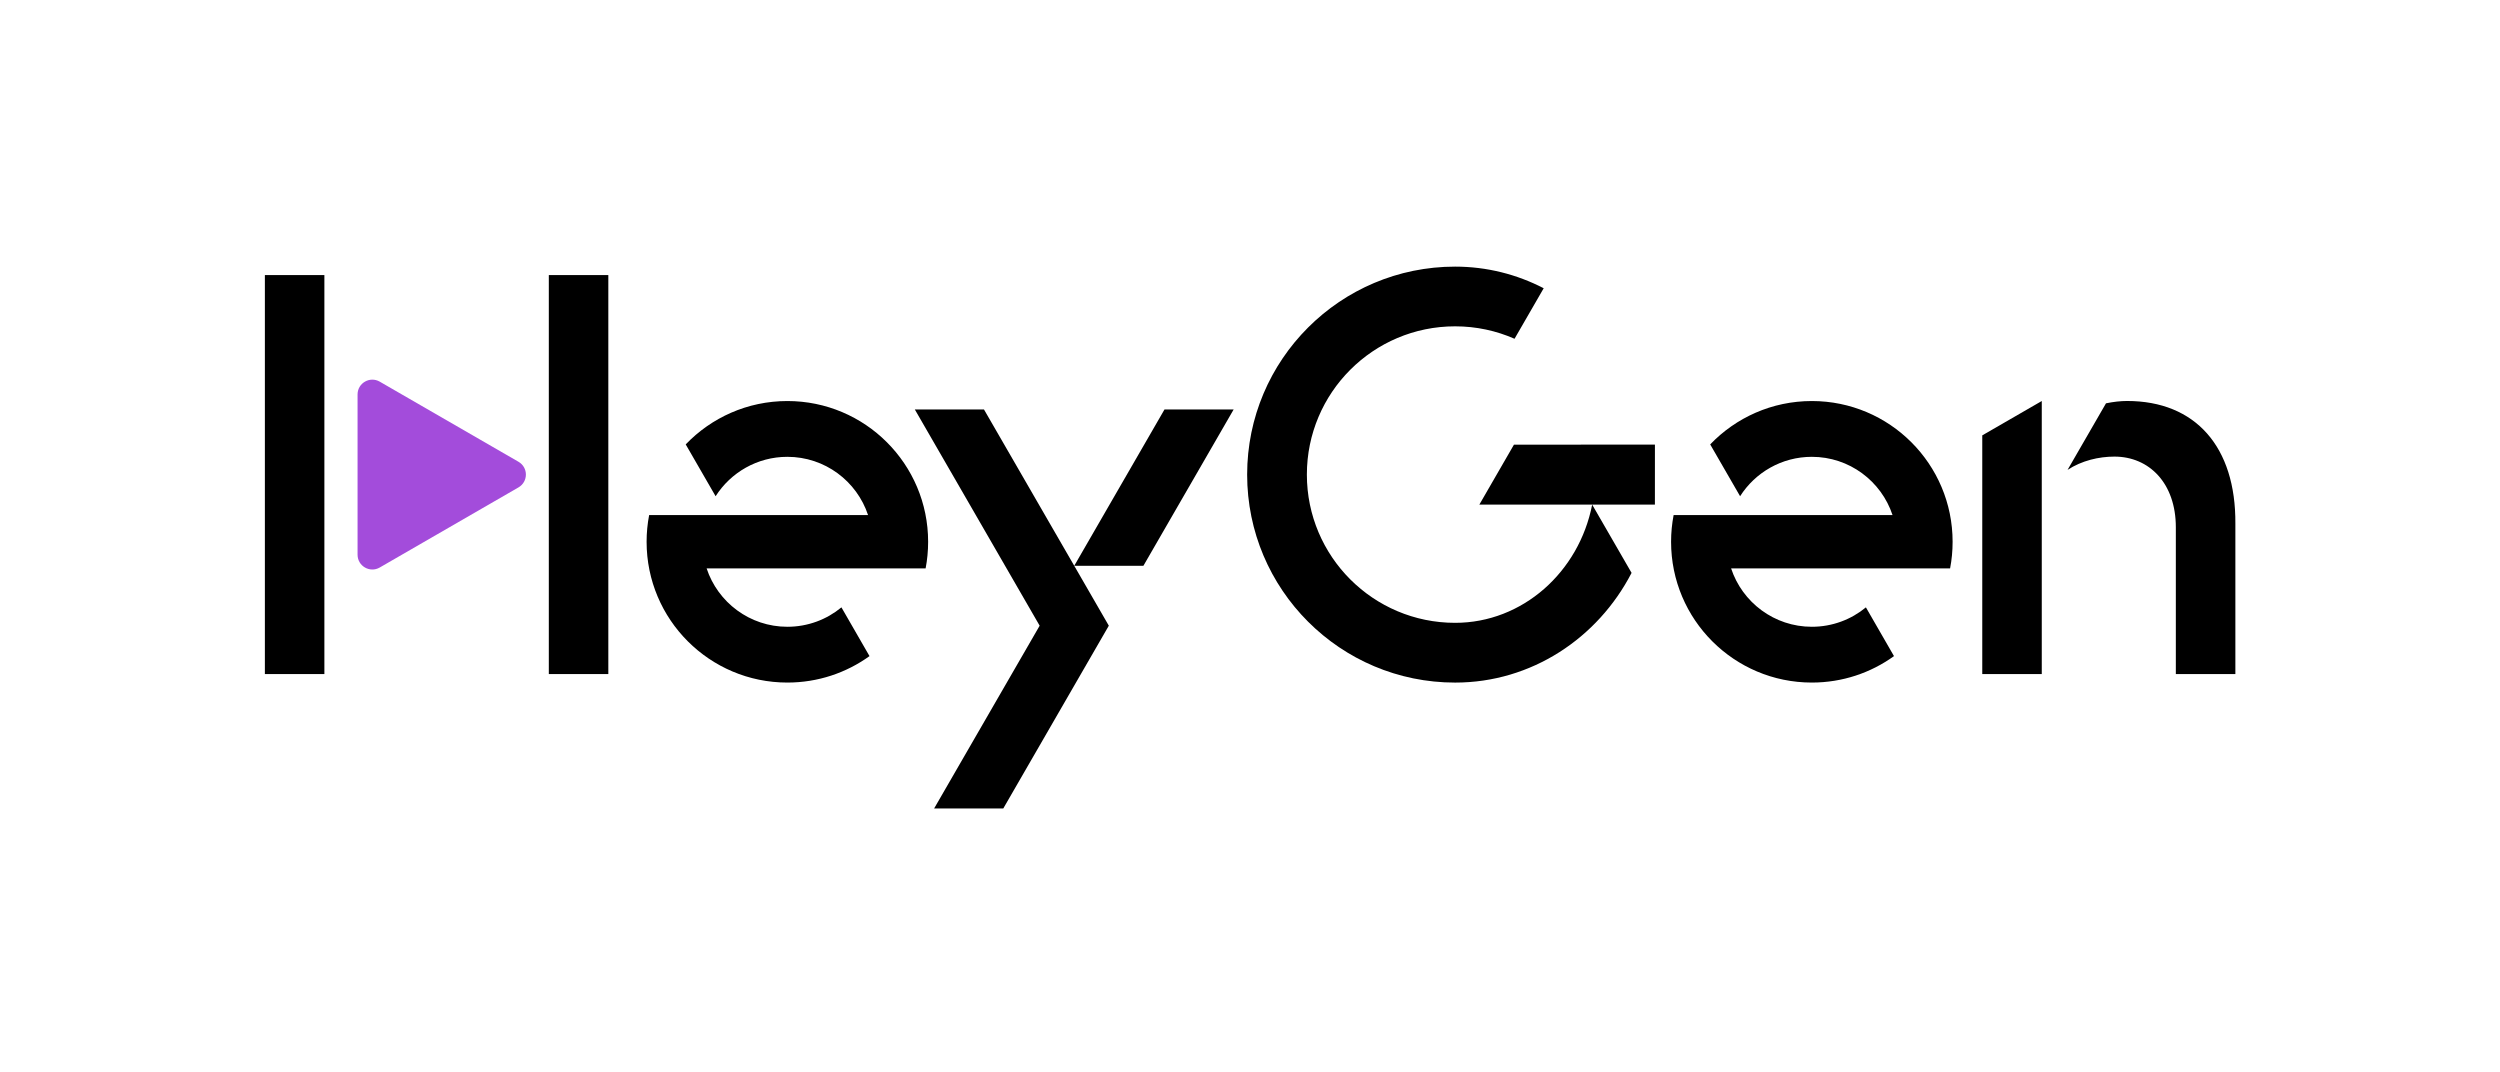
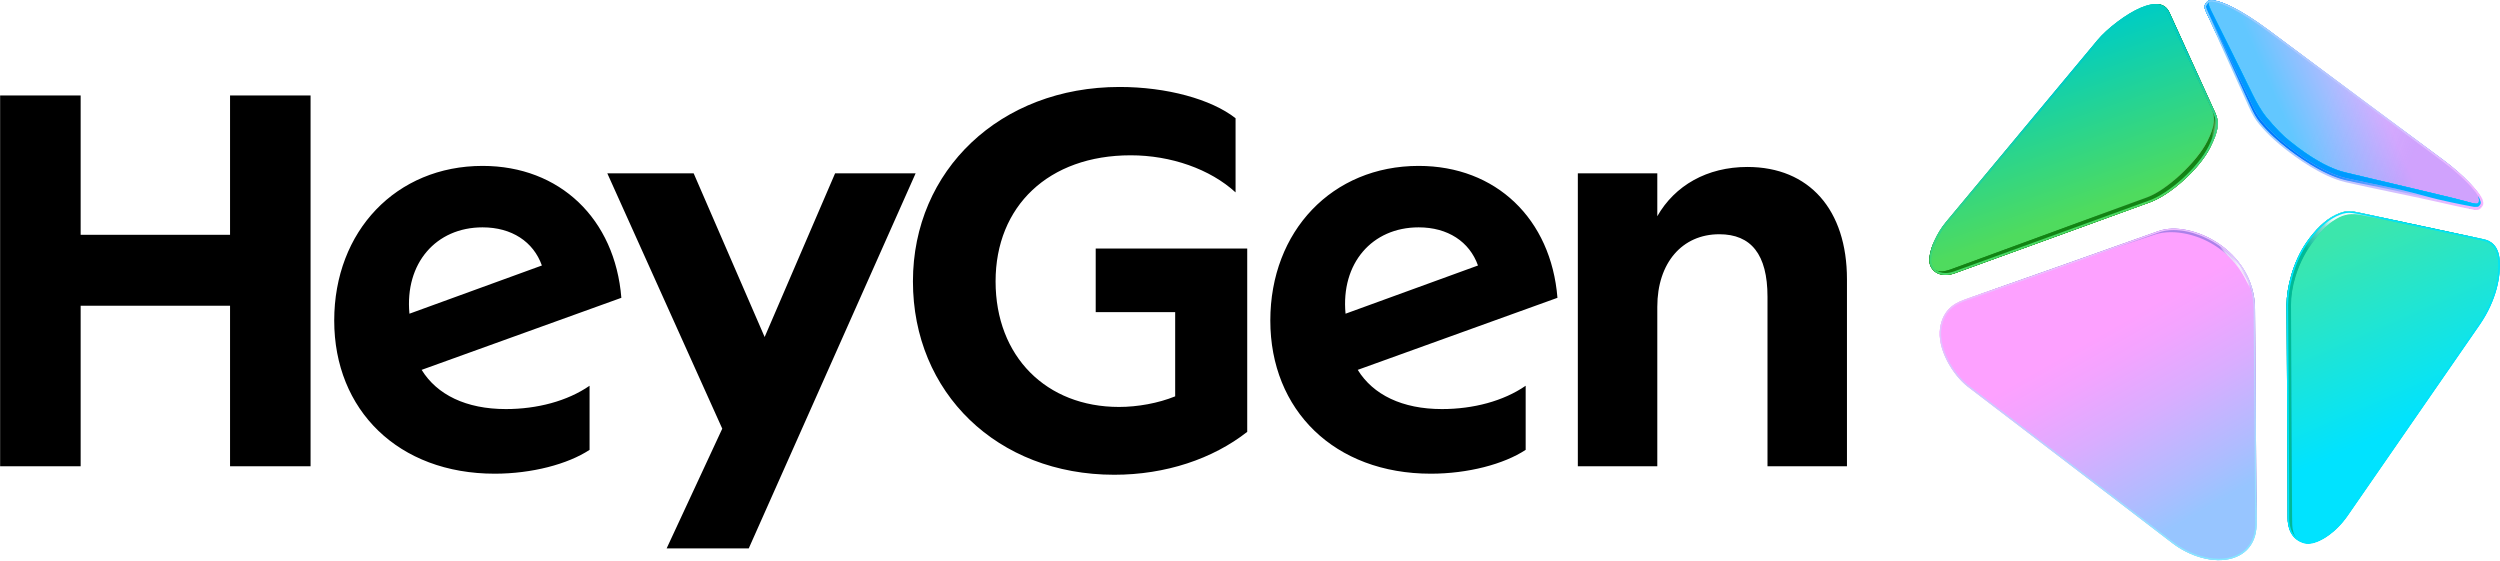
- <svg xmlns="http://www.w3.org/2000/svg" version="1.1" id="Layer_1" x="0px" y="0px" viewBox="0 0 1015 435" style="enable-background:new 0 0 1015 435;" xml:space="preserve">
-   <style type="text/css">
- 	.st0{fill:#A34CDB;}
- </style>
+ <svg xmlns="http://www.w3.org/2000/svg" xmlns:xlink="http://www.w3.org/1999/xlink" id="Layer_1" data-name="Layer 1" viewBox="0 0 12229 2741">
+   <defs>
+     <style>
+       .cls-1 {
+         fill: url(#linear-gradient-15);
+         fill-opacity: .7;
+       }
+ 
+       .cls-2 {
+         fill: url(#linear-gradient-14);
+         fill-opacity: .2;
+       }
+ 
+       .cls-3 {
+         fill: url(#radial-gradient-7);
+       }
+ 
+       .cls-4 {
+         fill: url(#radial-gradient-6);
+       }
+ 
+       .cls-5 {
+         fill: url(#radial-gradient-5);
+       }
+ 
+       .cls-6 {
+         fill: url(#radial-gradient-4);
+       }
+ 
+       .cls-7 {
+         fill: url(#radial-gradient-9);
+       }
+ 
+       .cls-8 {
+         fill: url(#radial-gradient-8);
+       }
+ 
+       .cls-9 {
+         fill: url(#radial-gradient-3);
+       }
+ 
+       .cls-10 {
+         fill: url(#radial-gradient-2);
+       }
+ 
+       .cls-11 {
+         fill: url(#linear-gradient-8);
+       }
+ 
+       .cls-12 {
+         fill: url(#linear-gradient-7);
+       }
+ 
+       .cls-13 {
+         fill: url(#linear-gradient-5);
+       }
+ 
+       .cls-14 {
+         fill: url(#linear-gradient-6);
+       }
+ 
+       .cls-15 {
+         fill: url(#linear-gradient-9);
+       }
+ 
+       .cls-16 {
+         fill: url(#linear-gradient-4);
+       }
+ 
+       .cls-17 {
+         fill: url(#linear-gradient-3);
+       }
+ 
+       .cls-18 {
+         fill: url(#linear-gradient-2);
+       }
+ 
+       .cls-19 {
+         fill: #128414;
+       }
+ 
+       .cls-20 {
+         fill: url(#radial-gradient);
+       }
+ 
+       .cls-21 {
+         fill: url(#linear-gradient);
+       }
+ 
+       .cls-22 {
+         fill: #ab81e9;
+       }
+ 
+       .cls-23 {
+         fill: url(#radial-gradient-12);
+       }
+ 
+       .cls-24 {
+         fill: url(#radial-gradient-14);
+       }
+ 
+       .cls-25 {
+         fill: url(#radial-gradient-13);
+       }
+ 
+       .cls-26 {
+         fill: url(#radial-gradient-10);
+       }
+ 
+       .cls-27 {
+         fill: url(#radial-gradient-11);
+       }
+ 
+       .cls-28 {
+         fill: #0079ff;
+       }
+ 
+       .cls-29 {
+         fill: url(#linear-gradient-10);
+       }
+ 
+       .cls-30 {
+         fill: url(#linear-gradient-11);
+       }
+ 
+       .cls-31 {
+         fill: url(#linear-gradient-12);
+       }
+ 
+       .cls-32 {
+         fill: url(#linear-gradient-13);
+       }
+ 
+       .cls-33 {
+         fill: url(#linear-gradient-16);
+       }
+ 
+       .cls-34 {
+         fill: url(#linear-gradient-17);
+       }
+ 
+       .cls-35 {
+         fill: url(#linear-gradient-18);
+       }
+ 
+       .cls-36 {
+         fill: #00e1ff;
+       }
+ 
+       .cls-37 {
+         fill: #00ba97;
+       }
+     </style>
+     <linearGradient id="linear-gradient" x1="9885.06" y1="4166.65" x2="11163.05" y2="3231.54" gradientTransform="translate(0 5476.58) scale(1 -1)" gradientUnits="userSpaceOnUse">
+       <stop offset="0" stop-color="#fda1ff" />
+       <stop offset="1" stop-color="#97c5ff" />
+     </linearGradient>
+     <linearGradient id="linear-gradient-2" x1="10977.63" y1="4548.03" x2="10717.14" y2="4115.05" gradientTransform="translate(0 5476.58) scale(1 -1)" gradientUnits="userSpaceOnUse">
+       <stop offset=".49" stop-color="#b78efa" />
+       <stop offset="1" stop-color="#8f6ccd" />
+     </linearGradient>
+     <linearGradient id="linear-gradient-3" x1="10133.99" y1="4126.16" x2="10918.38" y2="2750.53" gradientTransform="translate(0 5476.58) scale(1 -1)" gradientUnits="userSpaceOnUse">
+       <stop offset=".2" stop-color="#fda1ff" />
+       <stop offset=".3" stop-color="#f3a4ff" />
+       <stop offset=".48" stop-color="#d9adff" />
+       <stop offset=".71" stop-color="#afbcff" />
+       <stop offset=".83" stop-color="#97c5ff" />
+     </linearGradient>
+     <radialGradient id="radial-gradient" cx="5000.91" cy="3779.28" fx="5000.91" fy="3779.28" r="1.01" gradientTransform="translate(-505614.61 -625435.78) rotate(53.1) scale(162.24 -9.73)" gradientUnits="userSpaceOnUse">
+       <stop offset="0" stop-color="#fff" />
+       <stop offset="1" stop-color="#fff" stop-opacity="0" />
+     </radialGradient>
+     <radialGradient id="radial-gradient-2" cx="5000.91" cy="3385.64" fx="5000.91" fy="3385.64" r="1.01" gradientTransform="translate(-599193.58 -555175.07) rotate(53.1) scale(162.24 -45.43)" xlink:href="#radial-gradient" />
+     <linearGradient id="linear-gradient-4" x1="10172.56" y1="4229.46" x2="10644.45" y2="2517.64" gradientTransform="translate(0 5476.58) scale(1 -1)" gradientUnits="userSpaceOnUse">
+       <stop offset="0" stop-color="#eebeff" />
+       <stop offset="1" stop-color="#79edff" />
+     </linearGradient>
+     <linearGradient id="linear-gradient-5" x1="11741.37" y1="4237.41" x2="11468.06" y2="3030.99" gradientTransform="translate(0 5476.58) scale(1 -1)" gradientUnits="userSpaceOnUse">
+       <stop offset="0" stop-color="#00b99a" />
+       <stop offset="1" stop-color="#009cbd" />
+     </linearGradient>
+     <linearGradient id="linear-gradient-6" x1="11720.67" y1="4349.51" x2="11250.05" y2="2898.07" gradientTransform="translate(0 5476.58) scale(1 -1)" gradientUnits="userSpaceOnUse">
+       <stop offset="0" stop-color="#00cc9e" />
+       <stop offset=".22" stop-color="#00884a" />
+       <stop offset=".31" stop-color="#008d64" />
+       <stop offset=".55" stop-color="#009a9d" />
+       <stop offset=".75" stop-color="#00a3c7" />
+       <stop offset=".91" stop-color="#00a8e1" />
+       <stop offset="1" stop-color="#00abeb" />
+     </linearGradient>
+     <linearGradient id="linear-gradient-7" x1="11398.05" y1="4298.52" x2="11786.26" y2="3403.21" gradientTransform="translate(0 5476.58) scale(1 -1)" gradientUnits="userSpaceOnUse">
+       <stop offset="0" stop-color="#3ce6ac" />
+       <stop offset="1" stop-color="#00e3ff" />
+     </linearGradient>
+     <radialGradient id="radial-gradient-3" cx="5011.94" cy="3286.5" fx="5011.94" fy="3286.5" r="1.01" gradientTransform="translate(-1322545.38 875817.22) scale(266.17 -266.17)" gradientUnits="userSpaceOnUse">
+       <stop offset="0" stop-color="#fff" />
+       <stop offset="1" stop-color="#fff" stop-opacity="0" />
+     </radialGradient>
+     <radialGradient id="radial-gradient-4" cx="5062.2" cy="3311.1" fx="5062.2" fy="3311.1" r="1.01" gradientTransform="translate(-325760.14 221632.44) scale(66.61 -66.61)" xlink:href="#radial-gradient" />
+     <linearGradient id="linear-gradient-8" x1="11184.82" y1="3629.72" x2="12228.38" y2="3629.72" gradientTransform="translate(0 5476.58) scale(1 -1)" gradientUnits="userSpaceOnUse">
+       <stop offset="0" stop-color="#00e4ff" />
+       <stop offset="1" stop-color="#00e3f7" />
+     </linearGradient>
+     <linearGradient id="linear-gradient-9" x1="9906.89" y1="5227.07" x2="10187.45" y2="4412.31" gradientTransform="translate(0 5476.58) scale(1 -1)" gradientUnits="userSpaceOnUse">
+       <stop offset="0" stop-color="#00cdc2" />
+       <stop offset="1" stop-color="#288822" />
+     </linearGradient>
+     <linearGradient id="linear-gradient-10" x1="9908.06" y1="5223.68" x2="10187.52" y2="4412.12" xlink:href="#linear-gradient-9" />
+     <linearGradient id="linear-gradient-11" x1="9904.1" y1="5226.65" x2="10177.35" y2="4433.13" gradientTransform="translate(0 5476.58) scale(1 -1)" gradientUnits="userSpaceOnUse">
+       <stop offset="0" stop-color="#00cdc3" />
+       <stop offset="1" stop-color="#4fdb5e" />
+     </linearGradient>
+     <radialGradient id="radial-gradient-5" cx="5001.58" cy="3281.44" fx="5001.58" fy="3281.44" r="1.01" gradientTransform="translate(-3463696.84 2280291.84) scale(694.67 -694.67)" xlink:href="#radial-gradient" />
+     <radialGradient id="radial-gradient-6" cx="4985.87" cy="3427.74" fx="4985.87" fy="3427.74" r="1.01" gradientTransform="translate(75643.69 -1436104.03) rotate(96.41) scale(287.83 -28.01)" xlink:href="#radial-gradient" />
+     <linearGradient id="linear-gradient-12" x1="9969.18" y1="4976.15" x2="10223.05" y2="4342.04" xlink:href="#linear-gradient-11" />
+     <radialGradient id="radial-gradient-7" cx="5005.12" cy="3283.18" fx="5005.12" fy="3283.18" r="1.01" gradientTransform="translate(-2232295.66 1472395.23) scale(448.31 -448.31)" gradientUnits="userSpaceOnUse">
+       <stop offset="0" stop-color="#88d2ff" />
+       <stop offset="1" stop-color="#0079ff" />
+     </radialGradient>
+     <radialGradient id="radial-gradient-8" cx="5002.19" cy="3281.74" fx="5002.19" fy="3281.74" r="1.01" gradientTransform="translate(-3166398.37 2085321.22) scale(635.28 -635.28)" xlink:href="#radial-gradient-7" />
+     <linearGradient id="linear-gradient-13" x1="11171.43" y1="4843.03" x2="11730.7" y2="5086.9" gradientTransform="translate(0 5476.58) scale(1 -1)" gradientUnits="userSpaceOnUse">
+       <stop offset=".04" stop-color="#62c7ff" />
+       <stop offset=".79" stop-color="#d9b5ff" />
+     </linearGradient>
+     <linearGradient id="linear-gradient-14" x1="11363.16" y1="4968.93" x2="11828.27" y2="4790.22" gradientTransform="translate(0 5476.58) scale(1 -1)" gradientUnits="userSpaceOnUse">
+       <stop offset="0" stop-color="#c07dff" stop-opacity="0" />
+       <stop offset="1" stop-color="#a855f5" />
+     </linearGradient>
+     <radialGradient id="radial-gradient-9" cx="4995.8" cy="3426.98" fx="4995.8" fy="3426.98" r="1.01" gradientTransform="translate(-719552.54 -1121706.87) rotate(61.84) scale(267.03 -33.41)" gradientUnits="userSpaceOnUse">
+       <stop offset="0" stop-color="#0079ff" />
+       <stop offset="1" stop-color="#0079ff" />
+     </radialGradient>
+     <radialGradient id="radial-gradient-10" cx="4995.01" cy="3559.73" fx="4995.01" fy="3559.73" r="1.01" gradientTransform="translate(-684297.79 -1299492) rotate(64.3) scale(294.83 -17.66)" gradientUnits="userSpaceOnUse">
+       <stop offset="0" stop-color="#0079ff" />
+       <stop offset="1" stop-color="#0079ff" stop-opacity="0" />
+     </radialGradient>
+     <linearGradient id="linear-gradient-15" x1="11548.74" y1="4929.56" x2="12192.44" y2="4756.92" gradientTransform="translate(0 5476.58) scale(1 -1)" gradientUnits="userSpaceOnUse">
+       <stop offset="0" stop-color="#0079ff" />
+       <stop offset="1" stop-color="#0079ff" stop-opacity=".5" />
+     </linearGradient>
+     <radialGradient id="radial-gradient-11" cx="5005.63" cy="3713.52" fx="5005.63" fy="3713.52" r="1.01" gradientTransform="translate(-1772066.81 -404692.94) rotate(13.66) scale(365.42 -7.31)" gradientUnits="userSpaceOnUse">
+       <stop offset="0" stop-color="#cda2fd" />
+       <stop offset="1" stop-color="#0079ff" stop-opacity="0" />
+     </radialGradient>
+     <radialGradient id="radial-gradient-12" cx="5022.1" cy="3444.33" fx="5022.1" fy="3444.33" r="1.01" gradientTransform="translate(-614899.34 -150408.56) rotate(20.22) scale(127.43 -21.66)" gradientUnits="userSpaceOnUse">
+       <stop offset=".11" stop-color="#fff" />
+       <stop offset="1" stop-color="#fff" stop-opacity="0" />
+     </radialGradient>
+     <radialGradient id="radial-gradient-13" cx="5009.1" cy="3361.08" fx="5009.1" fy="3361.08" r="1.01" gradientTransform="translate(-844346.1 -352652.71) rotate(33.25) scale(181.48 -51.69)" xlink:href="#radial-gradient" />
+     <radialGradient id="radial-gradient-14" cx="5005.09" cy="3477.13" fx="5005.09" fy="3477.13" r="1.01" gradientTransform="translate(-1868546.64 -406432.07) rotate(13.89) scale(384.23 -16.07)" xlink:href="#radial-gradient-10" />
+     <linearGradient id="linear-gradient-16" x1="10783.39" y1="4964.43" x2="12142.76" y2="4964.43" gradientTransform="translate(0 5476.58) scale(1 -1)" gradientUnits="userSpaceOnUse">
+       <stop offset="0" stop-color="#88d2ff" />
+       <stop offset="1" stop-color="#f6b6ff" />
+     </linearGradient>
+     <linearGradient id="linear-gradient-17" x1="11210.8" y1="4740.81" x2="11481.49" y2="4981.36" gradientTransform="translate(0 5476.58) scale(1 -1)" gradientUnits="userSpaceOnUse">
+       <stop offset="0" stop-color="#0079ff" />
+       <stop offset="1" stop-color="#0079ff" stop-opacity="0" />
+     </linearGradient>
+     <linearGradient id="linear-gradient-18" x1="10783.01" y1="4962.47" x2="12151.93" y2="4962.47" xlink:href="#linear-gradient-16" />
+   </defs>
+   <path d="M7718.15,2280.85V847.79h388.71v209.91c85.52-150.3,243.59-241,440.54-241,303.2,0,487.19,209.91,487.19,549.38v914.77h-388.71v-829.25c0-207.31-80.33-305.79-235.82-305.79-181.4,0-303.2,139.94-303.2,355.02v780.02h-388.71ZM6999.09,2317.13c-471.64,0-785.21-310.97-785.21-748.92s303.21-756.69,725.61-756.69c378.35,0,647.84,259.14,678.94,645.26l-976.97,352.43c75.15,121.8,217.69,191.77,412.05,191.77,152.89,0,300.6-38.87,409.44-114.02v313.56c-106.25,69.97-282.47,116.61-463.86,116.61ZM6581.86,1534.52l647.85-235.82c-41.46-116.61-147.7-186.58-290.23-186.58-228.04,0-380.95,176.22-357.63,422.4ZM5450.47,2322.31c-572.7,0-984.74-401.67-984.74-945.87s427.58-951.05,1010.65-951.05c230.64,0,448.32,59.6,567.52,152.89v362.8c-124.39-114.02-316.15-181.4-513.1-181.4-401.67,0-660.81,248.78-660.81,616.76s248.78,614.17,603.8,614.17c90.7,0,191.77-18.14,274.69-51.83v-412.04h-388.71v-310.97h741.15v896.63c-168.44,132.16-399.08,209.91-650.45,209.91ZM3260.92,2682.52l272.1-585.66-562.34-1249.06h422.4l347.26,800.75,344.65-800.75h393.9l-816.3,1834.72h-401.67ZM2420.07,2317.13c-471.64,0-785.2-310.97-785.2-748.92s303.2-756.69,725.6-756.69c378.35,0,647.85,259.14,678.95,645.26l-976.97,352.43c75.15,121.8,217.68,191.77,412.04,191.77,152.89,0,300.6-38.87,409.44-114.02v313.56c-106.25,69.97-282.46,116.61-463.86,116.61ZM2002.85,1534.52l647.85-235.82c-41.46-116.61-147.71-186.58-290.24-186.58-228.04,0-380.94,176.22-357.62,422.4ZM.61,2280.85V466.85h393.9v681.54h730.78V466.85h393.9v1813.99h-393.9v-785.2H394.51v785.2H.61Z" />
  <g>
-     <path d="M883.39,273.67v-59.61c0-17.87-10.82-28.68-24.92-28.68c-6.34,0-13.28,1.62-19.04,5.39l15.6-27.02   c3.02-0.62,5.94-0.95,8.56-0.95c27.74,0,44.2,18.57,43.97,49.84v61.02H883.39z M804.8,176.76v96.91h24.16V162.81L804.8,176.76z" />
+     <path class="cls-21" d="M10627.99,2657.98s-868.31-665.14-1000.64-765.35c-73.68-55.78-153.79-186.47-137.09-289.26,12.42-76.42,56.55-115.67,116.35-136.53,186.28-65,777.35-269.13,936.21-320.18,87.58-28.15,226.55-2.4,330.37,82.46,82.23,67.22,147.24,165.71,148.08,292.72,1.88,287.37,17.09,959.9,17.09,1046.42,0,49.35-20.75,133.02-118,162.34-94.64,28.53-212.39-11.45-292.37-72.63h0Z" />
+     <path class="cls-18" d="M10866.73,1234.81c82.23,67.21,144.52,160.73,145.36,287.74,1.88,287.37,26.25,959.2,26.25,1045.73,0-86.53-5.79-770.51-7.68-1057.88-1.88-287.37-315.72-436.72-472.64-380-156.93,56.71-765.15,271.46-951.43,336.45,186.28-65,780.27-261.59,939.12-312.64,87.58-28.15,217.18-4.27,321.01,80.6h.01Z" />
+     <path class="cls-22" d="M10866.73,1234.81c82.23,67.21,144.52,160.73,145.36,287.74,1.88,287.37,26.25,959.2,26.25,1045.73,0-86.53-5.79-770.51-7.68-1057.88-1.88-287.37-315.72-436.72-472.64-380-156.93,56.71-765.15,271.46-951.43,336.45,186.28-65,780.27-261.59,939.12-312.64,87.58-28.15,217.18-4.27,321.01,80.6h.01Z" />
+     <path class="cls-17" d="M10627.99,2657.98s-868.31-665.14-1000.64-765.35c-73.68-55.78-153.79-186.47-137.09-289.26,12.42-76.42,56.55-115.67,116.35-136.53,186.28-65,777.35-269.13,936.21-320.18,87.58-28.15,226.55-2.4,330.37,82.46,82.23,67.22,155.56,166.7,156.97,293.7,1.4,125.09,1.83,322.36,3.37,512.59,2.01,247.64,3.99,483.38,3.85,532.86-.13,49.35-19.75,133.02-117.01,162.34-94.64,28.53-212.39-11.45-292.37-72.63h0Z" />
+     <path class="cls-20" d="M10872.6,1228.61c82.29,67.13,147.4,165.57,148.36,292.57,2.18,287.37,18.03,959.89,18.11,1046.42-.08-86.53-6.54-770.5-8.7-1057.88-2.18-287.37-316.15-436.41-473.02-379.54-156.86,56.88-764.88,272.2-951.1,337.38,186.21-65.19,777.09-269.89,935.9-321.1,87.55-28.24,226.53-2.62,330.45,82.15Z" />
+     <path class="cls-10" d="M10872.6,1228.61c82.29,67.13,147.4,165.57,148.36,292.57,2.18,287.37,18.03,959.89,18.11,1046.42-.08-86.53-6.54-770.5-8.7-1057.88-2.18-287.37-316.15-436.41-473.02-379.54-156.86,56.88-764.88,272.2-951.1,337.38,186.21-65.19,777.09-269.89,935.9-321.1,87.55-28.24,226.53-2.62,330.45,82.15Z" />
+     <path class="cls-16" d="M10632.39,1125.43c40.53,0,85.15,9.01,129.03,26.05,45.69,17.74,89.54,43.92,126.82,75.67,41.02,34.95,73.49,75.66,96.53,121.01,25.49,50.2,38.62,104.8,38.99,162.3.78,119.44,2.25,309.08,3.68,492.48,2.05,264.75,3.99,514.81,3.99,565.35,0,17.52-2.8,51.91-21.64,85.28-19.33,34.27-50.1,57.97-91.44,70.43-20.03,6.04-41.89,9.1-64.96,9.1-36.69,0-77.02-7.88-116.65-22.8-37.36-14.06-73.51-34.05-104.55-57.8-8.68-6.65-869.83-666.29-1000.67-765.36-37.04-28.04-74.6-74.65-100.47-124.67-13.98-27.04-24.09-53.92-30.04-79.9-6.44-28.16-7.77-54.43-3.92-78.07,5.74-35.34,18.4-63.32,38.68-85.55,18.08-19.8,41.99-34.7,73.12-45.56,191.65-66.88,794.69-279.81,951.5-336.48,21.06-7.62,45.29-11.49,72.01-11.49M10632.38,1118.52c-27.02,0-52.25,3.9-74.35,11.88-156.92,56.71-765.14,271.46-951.42,336.46-59.8,20.87-103.94,60.09-116.35,136.52-16.7,102.79,63.41,233.48,137.09,289.27,132.34,100.2,1000.64,765.34,1000.64,765.34,61.92,47.37,146.46,82.03,225.41,82.03,23.03,0,45.58-2.96,66.96-9.4,97.26-29.31,118-112.98,118-162.33,0-86.53-5.79-770.51-7.68-1057.88-1.62-246.89-233.49-391.9-398.29-391.9h-.01Z" />
+     <path class="cls-13" d="M11184.83,1489.7c0-78.68,30.02-207.84,100.55-307.99,39.67-56.34,89.69-107.79,141.49-131.36,40.29-18.33,59.58-21.36,107.38-11.5,0,0,579.09,124.18,614.4,131.34,35.31,7.18,73.84,31.14,78.97,104.77,5.13,73.62-14.26,189.97-96.68,309.97-82.42,119.99-584.21,844.79-647.23,935.69-63.01,90.9-157.64,148.93-211.37,134.78-68.18-17.96-82.76-80.79-82.23-124.15.97-80-5.28-1041.54-5.28-1041.54h.01Z" />
+     <path class="cls-14" d="M11272.32,2642.04c-63.19-17.15-59.72-65.53-60.33-110.8-1.12-83.66-5.25-1041.54-5.25-1041.54,0-78.68,27.14-192.58,97.67-292.73,39.67-56.34,75.27-98.94,124.06-126.98,38.38-22.06,75.61-27.24,123.4-17.38,0,0,561.45,110.41,596.77,117.58-35.31-7.17-614.4-131.34-614.4-131.34-47.79-9.87-67.09-6.83-107.38,11.5-51.81,23.57-101.82,75.02-141.49,131.36-70.53,100.15-100.55,229.32-100.55,307.99,0,0,6.25,961.55,5.28,1041.54-.54,43.36,14.04,106.18,82.23,124.15,53.73,14.15,148.35-43.87,211.37-134.78-63.02,90.91-157.75,135.99-211.37,121.42h-.01Z" />
+     <path class="cls-37" d="M11272.32,2642.04c-63.19-17.15-59.72-65.53-60.33-110.8-1.12-83.66-5.25-1041.54-5.25-1041.54,0-78.68,27.14-192.58,97.67-292.73,39.67-56.34,75.27-98.94,124.06-126.98,38.38-22.06,75.61-27.24,123.4-17.38,0,0,561.45,110.41,596.77,117.58-35.31-7.17-614.4-131.34-614.4-131.34-47.79-9.87-67.09-6.83-107.38,11.5-51.81,23.57-101.82,75.02-141.49,131.36-70.53,100.15-100.55,229.32-100.55,307.99,0,0,6.25,961.55,5.28,1041.54-.54,43.36,14.04,106.18,82.23,124.15,53.73,14.15,148.35-43.87,211.37-134.78-63.02,90.91-157.75,135.99-211.37,121.42h-.01Z" />
+     <path class="cls-12" d="M11206.75,1489.73c0-78.68,27.14-192.58,97.68-292.73,39.67-56.34,75.27-98.94,124.05-126.98,38.38-22.06,75.61-27.24,123.41-17.38,0,0,561.45,110.41,596.77,117.58,35.31,7.18,73.83,31.14,78.97,104.77,5.13,73.62-14.26,189.97-96.68,309.97-82.42,119.99-584.21,844.79-647.23,935.69-63.02,90.89-157.75,149.34-211.37,134.78-63.19-17.15-59.72-78.89-60.33-124.15-1.12-83.65-5.26-1041.54-5.26-1041.54h0Z" />
+     <path class="cls-9" d="M11272.32,2642.04c-63.19-17.15-59.72-65.53-60.33-110.8-1.12-83.66-5.25-1041.54-5.25-1041.54,0-78.68,27.14-192.58,97.67-292.73,39.67-56.34,75.27-98.94,124.06-126.98,38.38-22.06,75.61-27.24,123.4-17.38,0,0,561.45,110.41,596.77,117.58-35.31-7.17-614.4-131.34-614.4-131.34-47.79-9.87-67.09-6.83-107.38,11.5-51.81,23.57-101.82,75.02-141.49,131.36-70.53,100.15-100.55,229.32-100.55,307.99,0,0,6.25,961.55,5.28,1041.54-.54,43.36,14.04,106.18,82.23,124.15,53.73,14.15,148.35-43.87,211.37-134.78-63.02,90.91-157.75,135.99-211.37,121.42h-.01Z" />
+     <path class="cls-6" d="M11272.32,2642.04c-63.19-17.15-59.72-65.53-60.33-110.8-1.12-83.66-5.25-1041.54-5.25-1041.54,0-78.68,27.14-192.58,97.67-292.73,39.67-56.34,75.27-98.94,124.06-126.98,38.38-22.06,75.61-27.24,123.4-17.38,0,0,561.45,110.41,596.77,117.58-35.31-7.17-614.4-131.34-614.4-131.34-47.79-9.87-67.09-6.83-107.38,11.5-51.81,23.57-101.82,75.02-141.49,131.36-70.53,100.15-100.55,229.32-100.55,307.99,0,0,6.25,961.55,5.28,1041.54-.54,43.36,14.04,106.18,82.23,124.15,53.73,14.15,148.35-43.87,211.37-134.78-63.02,90.91-157.75,135.99-211.37,121.42h-.01Z" />
+     <path class="cls-11" d="M11490.41,1033.32v7.74c11.21,0,24.24,1.65,42.21,5.36,5.99,1.29,579.52,124.27,614.47,131.36,19.33,3.92,35.02,12.37,46.63,25.09,15.16,16.61,23.97,41.05,26.17,72.62,2,28.85.99,75.96-15.26,136.49-16.05,59.79-42.99,117.47-80.07,171.45-81.94,119.29-580.28,839.14-647.21,935.66-26.45,38.16-60.43,72.66-95.65,97.17-33.76,23.48-66.42,36.41-91.95,36.41-5.57,0-10.75-.63-15.45-1.86-28.29-7.46-49.14-23.81-61.99-48.64-12.37-23.87-14.69-50.13-14.48-67.95.96-79.05-5.2-1029.97-5.28-1041.65,0-42.19,8.14-94.81,22.31-144.37,17.21-60.22,42.94-115.66,74.38-160.3,43.77-62.16,95.1-109.74,140.81-130.53,23.29-10.6,39.81-16.33,60.35-16.33v-7.74M11490.41,1033.32c-21.1,0-38.15,5.49-63.55,17.03-51.81,23.57-104.27,76.78-143.94,133.11-70.53,100.15-98.1,230.47-98.1,309.15,0,0,6.25,961.55,5.28,1041.54-.54,43.36,14.04,106.18,82.23,124.15,5.41,1.43,11.24,2.12,17.43,2.12,55.05,0,137.27-55.17,193.95-136.9,63.03-90.91,564.82-815.7,647.23-935.69,82.42-120,101.81-239.25,96.68-312.87-5.13-73.62-43.66-97.58-78.97-104.76-35.31-7.18-614.4-131.34-614.4-131.34-17.67-3.65-31.44-5.55-43.83-5.55h-.01Z" />
+     <path class="cls-15" d="M9437.47,1273.5c0-52.74,35.09-131.94,81.18-187.1,0,0,693.73-832.95,740.62-889.37s140.83-129.06,212.54-159.28c71.7-30.22,118.82-23.05,140.33,23.56,21.52,46.61,202.95,444.75,224.58,492.12,20.45,44.84,16.78,84.22-25.54,168.45-53.66,106.78-196.32,231.91-292.73,267.09-105.9,38.64-874.43,318.06-954.78,347.18-80.35,29.12-126.19-17.2-126.19-62.66Z" />
+     <path class="cls-29" d="M10836.71,553.42c-21.62-47.38-203.06-445.51-224.58-492.12-14.95-32.38-42.25-45.72-81.56-40.72,34.78-3.73,56.32,10.31,70.92,41.97,21.52,46.61,196.48,425.61,217.44,473.27,16.91,38.48,17.16,78.63-21.98,155.65-51.59,101.53-197.53,238.66-293.93,273.84-105.91,38.64-879.37,322.93-959.72,352.05-80.35,29.13-100.68-8.58-100.68-54.03,0-31.16,10.45-68.02,28.51-104.34-20.61,40.38-33.66,82.34-33.66,114.49,0,45.45,45.84,91.77,126.19,62.63,80.35-29.12,848.87-308.54,954.78-347.18,96.41-35.18,239.06-160.31,292.73-267.09,42.32-84.23,46-123.6,25.54-168.45h-.01Z" />
+     <path class="cls-19" d="M10836.71,553.42c-21.62-47.38-203.06-445.51-224.58-492.12-14.95-32.38-42.25-45.72-81.56-40.72,34.78-3.73,56.32,10.31,70.92,41.97,21.52,46.61,196.48,425.61,217.44,473.27,16.91,38.48,17.16,78.63-21.98,155.65-51.59,101.53-197.53,238.66-293.93,273.84-105.91,38.64-879.37,322.93-959.72,352.05-80.35,29.13-100.68-8.58-100.68-54.03,0-31.16,10.45-68.02,28.51-104.34-20.61,40.38-33.66,82.34-33.66,114.49,0,45.45,45.84,91.77,126.19,62.63,80.35-29.12,848.87-308.54,954.78-347.18,96.41-35.18,239.06-160.31,292.73-267.09,42.32-84.23,46-123.6,25.54-168.45h-.01Z" />
+     <path class="cls-30" d="M9442.61,1263.34c0-52.74,29.94-121.79,76.04-176.95,0,0,693.73-832.95,740.62-889.37,46.89-56.42,140.83-129.06,212.54-159.28,71.7-30.22,108.19-21.79,129.7,24.81,21.52,46.6,196.48,425.61,217.43,473.27,16.91,38.48,17.16,78.63-21.97,155.65-51.59,101.53-197.54,238.66-293.94,273.84-105.91,38.64-879.37,322.93-959.72,352.05-80.35,29.13-100.68-8.57-100.68-54.02h0Z" />
+     <path class="cls-5" d="M10836.71,553.42c-21.62-47.38-203.06-445.51-224.58-492.12-14.95-32.38-42.25-45.72-81.56-40.72,34.78-3.73,56.32,10.31,70.92,41.97,21.52,46.61,196.48,425.61,217.44,473.27,16.91,38.48,17.16,78.63-21.98,155.65-51.59,101.53-197.53,238.66-293.93,273.84-105.91,38.64-879.37,322.93-959.72,352.05-80.35,29.13-100.68-8.58-100.68-54.03,0-31.16,10.45-68.02,28.51-104.34-20.61,40.38-33.66,82.34-33.66,114.49,0,45.45,45.84,91.77,126.19,62.63,80.35-29.12,848.87-308.54,954.78-347.18,96.41-35.18,239.06-160.31,292.73-267.09,42.32-84.23,46-123.6,25.54-168.45h-.01Z" />
+     <path class="cls-19" d="M10836.71,553.42c-21.62-47.38-203.06-445.51-224.58-492.12-14.95-32.38-42.25-45.72-81.56-40.72,34.78-3.73,56.32,10.31,70.92,41.97,21.52,46.61,196.48,425.61,217.44,473.27,16.91,38.48,17.16,78.63-21.98,155.65-51.59,101.53-197.53,238.66-293.93,273.84-105.91,38.64-879.37,322.93-959.72,352.05-80.35,29.13-100.68-8.58-100.68-54.03,0-31.16,10.45-68.02,28.51-104.34-20.61,40.38-33.66,82.34-33.66,114.49,0,45.45,45.84,91.77,126.19,62.63,80.35-29.12,848.87-308.54,954.78-347.18,96.41-35.18,239.06-160.31,292.73-267.09,42.32-84.23,46-123.6,25.54-168.45h-.01Z" />
+     <path class="cls-4" d="M10836.71,553.42c-21.62-47.38-203.06-445.51-224.58-492.12-14.95-32.38-42.25-45.72-81.56-40.72,34.78-3.73,56.32,10.31,70.92,41.97,21.52,46.61,196.48,425.61,217.44,473.27,16.91,38.48,17.16,78.63-21.98,155.65-51.59,101.53-197.53,238.66-293.93,273.84-105.91,38.64-879.37,322.93-959.72,352.05-80.35,29.13-100.68-8.58-100.68-54.03,0-31.16,10.45-68.02,28.51-104.34-20.61,40.38-33.66,82.34-33.66,114.49,0,45.45,45.84,91.77,126.19,62.63,80.35-29.12,848.87-308.54,954.78-347.18,96.41-35.18,239.06-160.31,292.73-267.09,42.32-84.23,46-123.6,25.54-168.45h-.01Z" />
+     <path class="cls-31" d="M10545.94,29.24c27.42,0,43.82,13.58,55.03,37.89,17.39,37.66,140.95,301.72,199.18,429.45,13.62,29.86,23.61,51.79,27.75,60.86,10.18,22.32,13.18,41.49,10,64.1-3.45,24.58-14.36,54.19-35.38,96-12.65,25.18-30.69,52.11-53.65,80.03-21.8,26.53-46.87,52.61-74.52,77.52-55.36,49.87-113.4,88.08-159.22,104.79-101.76,37.13-871.06,316.83-954.77,347.18-15.57,5.65-30.36,8.51-43.99,8.51-21.02,0-38.88-6.8-51.64-19.66-11.19-11.27-17.61-26.73-17.61-42.39,0-24.03,7.99-55.55,22.5-88.79,14.5-33.21,34.54-65.92,56.45-92.14,6.93-8.33,694.27-833.61,740.62-889.39,22.44-27.01,57.2-59.06,95.36-87.93,39.97-30.25,80.28-54.62,113.49-68.61,27.45-11.56,51.13-17.42,70.39-17.42M10545.94,19.57c-20.75,0-45.48,6.1-74.14,18.19-71.71,30.22-165.66,102.86-212.54,159.28-46.89,56.42-740.62,889.37-740.62,889.37-46.08,55.16-81.17,134.35-81.17,187.11,0,35.59,28.12,71.72,78.92,71.72,14.06,0,29.86-2.76,47.27-9.08,80.35-29.13,848.87-308.54,954.78-347.18,96.41-35.18,239.06-160.31,292.73-267.09,42.32-84.23,46-123.6,25.54-168.45-21.62-47.38-203.06-445.51-224.58-492.12-12.9-27.98-35.05-41.74-66.2-41.74h0Z" />
+     <path class="cls-3" d="M10795.84,67.84c-13.68-29.38-15.69-37.1-7.96-48.05,7.72-10.95,10.71-23.9,48.8-16.43,38.09,7.47,120.12,39.88,260.54,144.12,140.41,104.23,759,564.19,856.6,636.58,97.6,72.38,168.57,150.62,182.45,184.12,11.24,26.23,6.03,31.8-1.73,41.04-6.51,7.76-10.73,15.85-33.26,13.55,0,0-80.39-17.51-175.44-39.6-95.05-22.09-335.58-77.29-451.93-104.39-116.35-27.1-246.96-124.62-293.06-161.33-30.6-24.39-77.73-62.44-126.16-120.61-19.53-23.45-32.77-46.69-50.11-84.56-52.7-115.15-208.75-444.43-208.75-444.43h.01Z" />
+     <path class="cls-8" d="M12128.13,955.97c4,11.35,6.29,32.09.49,37.64-5.32,5.1-15.04,3.15-32.74-.98,0,0-67.69-18.96-162.75-41.05-95.06-22.09-335.74-80.43-452.1-107.52-116.35-27.09-231.51-119.68-277.61-156.4-30.6-24.39-67.4-53.75-115.83-111.93-19.52-23.45-48.83-78.23-66.87-115.77-55.15-114.81-202.86-407.96-202.86-407.96-13.69-29.38-11.25-37.86-4.65-43.48,3.27-2.79,10.56-3.49,28.44-.44,37.07,6.32,110.37,33.41,242.57,129.85-132.53-96.69-210.67-127.33-247.56-134.57-38.09-7.47-41.08,5.48-48.8,16.43-7.72,10.95-5.72,18.67,7.96,48.05,0,0,156.06,329.28,208.75,444.43,17.34,37.88,30.57,61.11,50.11,84.56,48.43,58.17,95.56,96.23,126.16,120.61,46.09,36.72,176.71,134.24,293.06,161.33,116.35,27.1,356.87,82.29,451.93,104.39,95.06,22.09,175.43,39.6,175.43,39.6,22.54,2.3,26.76-5.79,33.27-13.55,7.76-9.25,4.84-27.02-6.42-53.25h.01Z" />
+     <path class="cls-28" d="M12128.13,955.97c4,11.35,6.29,32.09.49,37.64-5.32,5.1-15.04,3.15-32.74-.98,0,0-67.69-18.96-162.75-41.05-95.06-22.09-335.74-80.43-452.1-107.52-116.35-27.09-231.51-119.68-277.61-156.4-30.6-24.39-67.4-53.75-115.83-111.93-19.52-23.45-48.83-78.23-66.87-115.77-55.15-114.81-202.86-407.96-202.86-407.96-13.69-29.38-11.25-37.86-4.65-43.48,3.27-2.79,10.56-3.49,28.44-.44,37.07,6.32,110.37,33.41,242.57,129.85-132.53-96.69-210.67-127.33-247.56-134.57-38.09-7.47-41.08,5.48-48.8,16.43-7.72,10.95-5.72,18.67,7.96,48.05,0,0,156.06,329.28,208.75,444.43,17.34,37.88,30.57,61.11,50.11,84.56,48.43,58.17,95.56,96.23,126.16,120.61,46.09,36.72,176.71,134.24,293.06,161.33,116.35,27.1,356.87,82.29,451.93,104.39,95.06,22.09,175.43,39.6,175.43,39.6,22.54,2.3,26.76-5.79,33.27-13.55,7.76-9.25,4.84-27.02-6.42-53.25h.01Z" />
    <g>
-       <path d="M131.7,111.68h-24.16v161.99h24.16V111.68z M246.98,111.68h-24.16v161.99h24.16V111.68z" />
-       <path class="st0" d="M210.51,187.48l-56.34-32.53c-4-2.31-9,0.58-9,5.2v65.06c0,4.62,5,7.51,9,5.2l56.34-32.53    C214.51,195.56,214.51,189.79,210.51,187.48z" />
+       <path class="cls-32" d="M10807,54.96c-13.69-29.38-13.06-42.37-6.45-48,3.27-2.79,23.71-4.99,41.4-1.02,38.47,8.64,114.85,37.31,255.27,141.55,140.41,104.23,754.99,566.07,852.59,638.45,97.61,72.38,165.94,146.71,179.83,180.21,3.99,11.35,10.92,29.2,5.11,34.75-5.32,5.1-11.85,5.85-29.57,1.72,0,0-81.01-21.21-176.07-43.3-95.06-22.09-332.09-78.89-448.43-105.98-116.35-27.1-233.41-120.57-279.49-157.28-30.61-24.39-72.26-56-120.69-114.17-19.52-23.45-42.89-46.52-60.23-84.39-52.7-115.15-213.29-442.53-213.29-442.53h.02Z" />
+       <path class="cls-2" d="M10807,54.96c-13.69-29.38-13.06-42.37-6.45-48,3.27-2.79,23.71-4.99,41.4-1.02,38.47,8.64,114.85,37.31,255.27,141.55,140.41,104.23,754.99,566.07,852.59,638.45,97.61,72.38,165.94,146.71,179.83,180.21,3.99,11.35,10.92,29.2,5.11,34.75-5.32,5.1-11.85,5.85-29.57,1.72,0,0-81.01-21.21-176.07-43.3-95.06-22.09-332.09-78.89-448.43-105.98-116.35-27.1-233.41-120.57-279.49-157.28-30.61-24.39-72.26-56-120.69-114.17-19.52-23.45-42.89-46.52-60.23-84.39-52.7-115.15-213.29-442.53-213.29-442.53h.02Z" />
    </g>
-     <path d="M436.14,229.71l14.04,24.32l-42.85,74.21h-28.08l42.85-74.21l-50.68-87.78h28.08L436.14,229.71z M500.86,166.25h-28.08   l-36.64,63.46h28.08L500.86,166.25z" />
-     <path d="M671.9,180.5l-0.01,24.36h-71.27l14.04-24.32L671.9,180.5z M590.78,252.87c-33.24,0-60.19-26.95-60.19-60.19   s26.95-60.19,60.19-60.19c8.57,0,16.73,1.8,24.12,5.05l11.84-20.51c-10.83-5.61-23.04-8.78-35.96-8.78   c-46.63,0-84.44,37.8-84.44,84.44s37.8,84.44,84.44,84.44c30.99,0,57.93-18.03,71.64-44.54l-16-27.71   C641.09,232.23,618.17,252.87,590.78,252.87z" />
-     <path d="M341.62,246.59c-5.96,4.92-13.61,7.88-21.95,7.88c-15.28,0-28.25-9.94-32.78-23.7l88.91,0c0.67-3.5,1.02-7.1,1.02-10.8   c0-31.56-25.59-57.15-57.15-57.15c-16.22,0-30.87,6.76-41.27,17.61l12.14,21.04c6.12-9.62,16.88-16,29.13-16   c15.26,0,28.21,9.91,32.76,23.65l-88.88,0c-0.67,3.51-1.03,7.14-1.03,10.85c0,31.56,25.59,57.15,57.15,57.15   c12.45,0,23.97-3.98,33.35-10.74L341.62,246.59z" />
-     <path d="M757.56,246.59c-5.96,4.92-13.61,7.88-21.95,7.88c-15.28,0-28.25-9.94-32.78-23.7l88.91,0c0.67-3.5,1.02-7.1,1.02-10.8   c0-31.56-25.59-57.15-57.15-57.15c-16.22,0-30.87,6.76-41.27,17.61l12.14,21.04c6.12-9.62,16.88-16,29.13-16   c15.26,0,28.21,9.91,32.76,23.65l-88.88,0c-0.67,3.51-1.03,7.14-1.03,10.85c0,31.56,25.59,57.15,57.15,57.15   c12.45,0,23.97-3.98,33.35-10.74L757.56,246.59z" />
+     <path class="cls-7" d="M12122.38,955.98c4,11.35,6.29,32.09.49,37.64-5.32,5.1-15.04,3.15-32.74-.98,0,0-67.71-18.96-162.75-41.05-95.06-22.09-335.74-80.43-452.1-107.52-116.35-27.09-231.51-119.68-277.61-156.4-30.6-24.39-65.5-59.46-113.92-117.63-19.53-23.45-47.88-72.53-65.91-110.07-55.15-114.81-201.91-407.96-201.91-407.96-13.69-29.38-15.06-37.86-8.45-43.48,3.27-2.79,10.56-3.49,28.44-.44,37.07,6.32,110.37,33.41,242.56,129.85-132.52-96.69-210.54-127.91-247.55-134.57-33.39-6.02-35.76,7.59-43.87,18.95-6.24,8.74-4.92,16.16,8.77,45.54,0,0,152.49,321.52,205.19,436.67,17.34,37.88,34.14,68.86,53.66,92.31,48.43,58.17,91.49,92.36,122.1,116.74,46.09,36.72,175.03,136.2,291.39,163.3,116.35,27.09,356.87,82.29,451.93,104.39,95.06,22.09,175.43,40.56,175.43,40.56,22.54,2.29,26.76-4.84,33.27-12.61,7.76-9.25,4.84-27.02-6.42-53.25h.01Z" />
+     <path class="cls-36" d="M12122.38,955.98c4,11.35,6.29,32.09.49,37.64-5.32,5.1-15.04,3.15-32.74-.98,0,0-67.71-18.96-162.75-41.05-95.06-22.09-335.74-80.43-452.1-107.52-116.35-27.09-231.51-119.68-277.61-156.4-30.6-24.39-65.5-59.46-113.92-117.63-19.53-23.45-47.88-72.53-65.91-110.07-55.15-114.81-201.91-407.96-201.91-407.96-13.69-29.38-15.06-37.86-8.45-43.48,3.27-2.79,10.56-3.49,28.44-.44,37.07,6.32,110.37,33.41,242.56,129.85-132.52-96.69-210.54-127.91-247.55-134.57-33.39-6.02-35.76,7.59-43.87,18.95-6.24,8.74-4.92,16.16,8.77,45.54,0,0,152.49,321.52,205.19,436.67,17.34,37.88,34.14,68.86,53.66,92.31,48.43,58.17,91.49,92.36,122.1,116.74,46.09,36.72,175.03,136.2,291.39,163.3,116.35,27.09,356.87,82.29,451.93,104.39,95.06,22.09,175.43,40.56,175.43,40.56,22.54,2.29,30.85-7.98,37.35-15.75,7.76-9.25,3.53-24.67-10.51-50.11h.01Z" />
+     <path class="cls-36" d="M12122.38,955.98c4,11.35,6.29,32.09.49,37.64-5.32,5.1-15.04,3.15-32.74-.98,0,0-67.71-18.96-162.75-41.05-95.06-22.09-335.74-80.43-452.1-107.52-116.35-27.09-231.51-119.68-277.61-156.4-30.6-24.39-65.5-59.46-113.92-117.63-19.53-23.45-47.88-72.53-65.91-110.07-55.15-114.81-201.91-407.96-201.91-407.96-13.69-29.38-15.06-37.86-8.45-43.48,3.27-2.79,10.56-3.49,28.44-.44,37.07,6.32,110.37,33.41,242.56,129.85-132.52-96.69-210.54-127.91-247.55-134.57-33.39-6.02-35.76,7.59-43.87,18.95-6.24,8.74-4.92,16.16,8.77,45.54,0,0,152.49,321.52,205.19,436.67,17.34,37.88,34.14,68.86,53.66,92.31,48.43,58.17,91.49,92.36,122.1,116.74,46.09,36.72,175.03,136.2,291.39,163.3,116.35,27.09,356.87,82.29,451.93,104.39,95.06,22.09,175.43,40.56,175.43,40.56,22.54,2.29,26.76-4.84,33.27-12.61,7.76-9.25,4.84-27.02-6.42-53.25h.01Z" />
+     <path class="cls-26" d="M12122.38,955.98c4,11.35,6.29,32.09.49,37.64-5.32,5.1-15.04,3.15-32.74-.98,0,0-67.71-18.96-162.75-41.05-95.06-22.09-335.74-80.43-452.1-107.52-116.35-27.09-231.51-119.68-277.61-156.4-30.6-24.39-65.5-59.46-113.92-117.63-19.53-23.45-47.88-72.53-65.91-110.07-55.15-114.81-201.91-407.96-201.91-407.96-13.69-29.38-15.06-37.86-8.45-43.48,3.27-2.79,10.56-3.49,28.44-.44,37.07,6.32,110.37,33.41,242.56,129.85-132.52-96.69-210.54-127.91-247.55-134.57-33.39-6.02-35.76,7.59-43.87,18.95-6.24,8.74-4.92,16.16,8.77,45.54,0,0,152.49,321.52,205.19,436.67,17.34,37.88,34.14,68.86,53.66,92.31,48.43,58.17,91.49,92.36,122.1,116.74,46.09,36.72,175.03,136.2,291.39,163.3,116.35,27.09,356.87,82.29,451.93,104.39,95.06,22.09,175.43,40.56,175.43,40.56,22.54,2.29,26.76-4.84,33.27-12.61,7.76-9.25,4.84-27.02-6.42-53.25h.01Z" />
+     <path class="cls-1" d="M12122.38,955.98c4,11.35,6.29,32.09.49,37.64-5.32,5.1-15.04,3.15-32.74-.98,0,0-67.71-18.96-162.75-41.05-95.06-22.09-335.74-80.43-452.1-107.52-116.35-27.09-231.51-119.68-277.61-156.4-30.6-24.39-65.5-59.46-113.92-117.63-19.53-23.45-47.88-72.53-65.91-110.07-55.15-114.81-201.91-407.96-201.91-407.96-13.69-29.38-15.06-37.86-8.45-43.48,3.27-2.79,10.56-3.49,28.44-.44,37.07,6.32,110.37,33.41,242.56,129.85-132.52-96.69-210.54-127.91-247.55-134.57-33.39-6.02-35.76,7.59-43.87,18.95-6.24,8.74-4.92,16.16,8.77,45.54,0,0,152.49,321.52,205.19,436.67,17.34,37.88,34.14,68.86,53.66,92.31,48.43,58.17,91.49,92.36,122.1,116.74,46.09,36.72,175.03,136.2,291.39,163.3,116.35,27.09,356.87,82.29,451.93,104.39,95.06,22.09,175.43,40.56,175.43,40.56,22.54,2.29,26.76-4.84,33.27-12.61,15.25-15.91,4.84-27.02-6.42-53.25h.01Z" />
+     <path class="cls-27" d="M12122.38,955.98c4,11.35,6.29,32.09.49,37.64-5.32,5.1-15.04,3.15-32.74-.98,0,0-67.71-18.96-162.75-41.05-95.06-22.09-335.74-80.43-452.1-107.52-116.35-27.09-231.51-119.68-277.61-156.4-30.6-24.39-65.5-59.46-113.92-117.63-19.53-23.45-47.88-72.53-65.91-110.07-55.15-114.81-201.91-407.96-201.91-407.96-13.69-29.38-15.06-37.86-8.45-43.48,3.27-2.79,10.56-3.49,28.44-.44,37.07,6.32,110.37,33.41,242.56,129.85-132.52-96.69-210.54-127.91-247.55-134.57-33.39-6.02-35.76,7.59-43.87,18.95-6.24,8.74-4.92,16.16,8.77,45.54,0,0,152.49,321.52,205.19,436.67,17.34,37.88,34.14,68.86,53.66,92.31,48.43,58.17,91.49,92.36,122.1,116.74,46.09,36.72,175.03,136.2,291.39,163.3,116.35,27.09,356.87,82.29,451.93,104.39,95.06,22.09,175.43,40.56,175.43,40.56,22.54,2.29,26.76-4.84,33.27-12.61,7.76-9.25,4.84-27.02-6.42-53.25h.01Z" />
+     <path class="cls-23" d="M12122.38,955.98c4,11.35,6.29,32.09.49,37.64-5.32,5.1-15.04,3.15-32.74-.98,0,0-67.71-18.96-162.75-41.05-95.06-22.09-335.74-80.43-452.1-107.52-116.35-27.09-231.51-119.68-277.61-156.4-30.6-24.39-65.5-59.46-113.92-117.63-19.53-23.45-47.88-72.53-65.91-110.07-55.15-114.81-201.91-407.96-201.91-407.96-13.69-29.38-15.06-37.86-8.45-43.48,3.27-2.79,10.56-3.49,28.44-.44,37.07,6.32,110.37,33.41,242.56,129.85-132.52-96.69-210.54-127.91-247.55-134.57-33.39-6.02-35.76,7.59-43.87,18.95-6.24,8.74-4.92,16.16,8.77,45.54,0,0,152.49,321.52,205.19,436.67,17.34,37.88,34.14,68.86,53.66,92.31,48.43,58.17,91.49,92.36,122.1,116.74,46.09,36.72,175.03,136.2,291.39,163.3,116.35,27.09,356.87,82.29,451.93,104.39,95.06,22.09,175.43,40.56,175.43,40.56,22.54,2.29,26.76-4.84,33.27-12.61,7.76-9.25,4.84-27.02-6.42-53.25h.01Z" />
+     <path class="cls-25" d="M12122.38,955.98c4,11.35,6.29,32.09.49,37.64-5.32,5.1-15.04,3.15-32.74-.98,0,0-67.71-18.96-162.75-41.05-95.06-22.09-335.74-80.43-452.1-107.52-116.35-27.09-231.51-119.68-277.61-156.4-30.6-24.39-65.5-59.46-113.92-117.63-19.53-23.45-47.88-72.53-65.91-110.07-55.15-114.81-201.91-407.96-201.91-407.96-13.69-29.38-15.06-37.86-8.45-43.48,3.27-2.79,10.56-3.49,28.44-.44,37.07,6.32,110.37,33.41,242.56,129.85-132.52-96.69-210.54-127.91-247.55-134.57-33.39-6.02-35.76,7.59-43.87,18.95-6.24,8.74-4.92,16.16,8.77,45.54,0,0,152.49,321.52,205.19,436.67,17.34,37.88,34.14,68.86,53.66,92.31,48.43,58.17,91.49,92.36,122.1,116.74,46.09,36.72,175.03,136.2,291.39,163.3,116.35,27.09,356.87,82.29,451.93,104.39,95.06,22.09,175.43,40.56,175.43,40.56,22.54,2.29,26.76-4.84,33.27-12.61,7.76-9.25,4.84-27.02-6.42-53.25h.01Z" />
+     <path class="cls-23" d="M12122.38,955.98c4,11.35,6.29,32.09.49,37.64-5.32,5.1-15.04,3.15-32.74-.98,0,0-67.71-18.96-162.75-41.05-95.06-22.09-335.74-80.43-452.1-107.52-116.35-27.09-231.51-119.68-277.61-156.4-30.6-24.39-65.5-59.46-113.92-117.63-19.53-23.45-47.88-72.53-65.91-110.07-55.15-114.81-201.91-407.96-201.91-407.96-13.69-29.38-15.06-37.86-8.45-43.48,3.27-2.79,10.56-3.49,28.44-.44,37.07,6.32,110.37,33.41,242.56,129.85-132.52-96.69-210.54-127.91-247.55-134.57-33.39-6.02-35.76,7.59-43.87,18.95-6.24,8.74-4.92,16.16,8.77,45.54,0,0,152.49,321.52,205.19,436.67,17.34,37.88,34.14,68.86,53.66,92.31,48.43,58.17,91.49,92.36,122.1,116.74,46.09,36.72,175.03,136.2,291.39,163.3,116.35,27.09,356.87,82.29,451.93,104.39,95.06,22.09,175.43,40.56,175.43,40.56,22.54,2.29,26.76-4.84,33.27-12.61,7.76-9.25,4.84-27.02-6.42-53.25h.01Z" />
+     <path class="cls-24" d="M12125.55,957.53c3.99,11.35,6.29,32.09.49,37.64-5.32,5.1-15.04,3.15-32.74-.98,0,0-67.71-18.96-162.76-41.05-95.06-22.09-335.73-80.43-452.09-107.52-116.35-27.1-231.52-119.68-277.61-156.4-30.61-24.38-65.5-59.46-113.92-117.63-19.53-23.45-47.88-72.53-65.91-110.07-55.15-114.81-201.92-407.96-201.92-407.96-13.68-29.38-15.06-37.86-8.45-43.48,3.27-2.79,10.57-3.49,28.45-.44,37.07,6.32,110.37,33.41,242.56,129.85-132.51-96.69-210.54-127.91-247.54-134.57-33.39-6.02-35.76,7.59-43.88,18.95-6.23,8.74-4.91,16.16,8.77,45.54,0,0,152.5,321.52,205.2,436.67,17.34,37.88,34.13,68.86,53.66,92.31,48.43,58.17,91.49,92.36,122.09,116.74,46.1,36.72,175.03,136.2,291.39,163.3,116.36,27.09,356.88,82.29,451.94,104.39,95.06,22.09,175.43,40.56,175.43,40.56,22.53,2.29,26.76-4.85,33.27-12.61,7.76-9.25,4.83-27.02-6.42-53.25h0Z" />
+     <path class="cls-33" d="M10817.23,8.75c4.93,0,10.97.69,17.97,2.07,16.08,3.15,44.71,11.79,89.88,35.07,48.86,25.17,105.25,61.4,167.59,107.68,67.62,50.21,248.83,184.89,424.06,315.15,187.77,139.58,381.94,283.9,432.53,321.43,56.73,42.08,97.48,80.77,121.69,105.82,29.77,30.82,51.56,58.9,58.27,75.1l.02.04.02.04c4.5,10.5,6.39,17.9,5.75,22.61-.47,3.46-1.75,6.1-5.43,10.49l-.36.44c-.6.71-1.17,1.42-1.74,2.13-4.6,5.67-9.48,5.24-20.58,5.24-1.83,0-3.87-.1-6.03-.31-15.13-2.92-82.94-15-173.31-36-42.74-9.94-107.71-29.5-184.43-47.17-96.35-22.2-203.46-42.3-267.49-57.22-49.35-11.49-106.75-37.11-170.64-76.14-53.36-32.61-97.72-66.45-119.41-83.73-36.7-29.22-76.43-64.9-121.84-119.45-18.47-22.45-32.35-45.13-50.34-84.42-52.01-113.66-208.56-438.54-210.68-443.02-14.15-30.36-13.41-33.66-8.63-40.43.94-1.34,1.79-2.67,2.62-3.95,4.59-7.16,7.39-11.47,20.51-11.47ZM10817.23,1.15c-20.08,0-23.24,9.95-29.36,18.64-7.72,10.95-5.72,18.67,7.96,48.05,0,0,156.06,329.28,208.75,444.43,17.34,37.88,28.38,63.86,47.9,87.31,48.44,58.17,96.03,96.47,126.64,120.86,46.1,36.72,177.7,136.18,294.05,163.27,116.35,27.1,357.61,77.36,452.67,99.46,95.06,22.09,175.43,39.6,175.43,39.6,2.65.27,5.04.39,7.22.39,16.34,0,20.31-7.1,26.05-13.96,7.76-9.24,12.97-14.81,1.73-41.04-13.89-33.5-84.85-111.73-182.45-184.12-97.61-72.38-716.2-532.35-856.6-636.58-140.43-104.21-222.46-136.63-260.55-144.1-7.86-1.54-14.22-2.22-19.44-2.22Z" />
+     <path class="cls-34" d="M10817.23,8.75c4.93,0,10.97.69,17.97,2.07,16.08,3.15,44.71,11.79,89.88,35.07,48.86,25.17,105.25,61.4,167.59,107.68,67.62,50.21,248.83,184.89,424.06,315.15,187.77,139.58,381.94,283.9,432.53,321.43,56.73,42.08,97.48,80.77,121.69,105.82,29.77,30.82,51.56,58.9,58.27,75.1l.02.04.02.04c4.5,10.5,6.39,17.9,5.75,22.61-.47,3.46-1.75,6.1-5.43,10.49l-.36.44c-.6.71-1.17,1.42-1.74,2.13-4.6,5.67-9.48,5.24-20.58,5.24-1.83,0-3.87-.1-6.03-.31-15.13-2.92-82.94-15-173.31-36-42.74-9.94-107.71-29.5-184.43-47.17-96.35-22.2-203.46-42.3-267.49-57.22-49.35-11.49-106.75-37.11-170.64-76.14-53.36-32.61-97.72-66.45-119.41-83.73-36.7-29.22-76.43-64.9-121.84-119.45-18.47-22.45-32.35-45.13-50.34-84.42-52.01-113.66-208.56-438.54-210.68-443.02-14.15-30.36-13.41-33.66-8.63-40.43.94-1.34,1.79-2.67,2.62-3.95,4.59-7.16,7.39-11.47,20.51-11.47ZM10817.23,1.15c-20.08,0-23.24,9.95-29.36,18.64-7.72,10.95-5.72,18.67,7.96,48.05,0,0,156.06,329.28,208.75,444.43,17.34,37.88,28.38,63.86,47.9,87.31,48.44,58.17,96.03,96.47,126.64,120.86,46.1,36.72,177.7,136.18,294.05,163.27,116.35,27.1,357.61,77.36,452.67,99.46,95.06,22.09,175.43,39.6,175.43,39.6,2.65.27,5.04.39,7.22.39,16.34,0,20.31-7.1,26.05-13.96,7.76-9.24,12.97-14.81,1.73-41.04-13.89-33.5-84.85-111.73-182.45-184.12-97.61-72.38-716.2-532.35-856.6-636.58-140.43-104.21-222.46-136.63-260.55-144.1-7.86-1.54-14.22-2.22-19.44-2.22Z" />
+     <path class="cls-35" d="M10817.09,8.64c4.96,0,11.05.7,18.11,2.09,16.19,3.17,45.03,11.87,90.52,35.32,49.2,25.35,105.99,61.84,168.76,108.44,68.11,50.56,250.59,186.19,427.05,317.37,189.1,140.56,384.63,285.9,435.57,323.69,57.14,42.37,98.18,81.34,122.55,106.57,29.99,31.04,51.93,59.32,58.69,75.63l.02.04.02.04c4.53,10.58,2.28,15.09,1.63,19.83-1.63,3.45-2.28,5.76-5.98,10.19l-.37.44c-.61.72-1.17,1.43-1.75,2.14-4.64,5.71-7.43,9.17-18.61,9.17-1.85,0-3.89-.11-6.07-.31-6.53-1.43-80.97-15.69-171.98-36.84-43.04-10-116.03-26.82-193.29-44.62-97.01-22.35-203.49-41.23-267.97-56.26-49.69-11.57-107.5-37.37-171.84-76.68-53.74-32.84-98.41-66.92-120.25-84.32-36.95-29.43-80.19-65.44-125.93-120.37-18.35-22.04-31.27-43.88-49.37-83.44-52.38-114.46-201.96-447.36-204.1-451.87-14.25-30.57-13.5-33.9-8.69-40.72.95-1.35,1.81-2.69,2.64-3.97,4.64-7.21,7.44-11.56,20.66-11.56ZM10817.09.98c-20.22,0-23.4,10.02-29.56,18.77-7.77,11.03-5.76,18.8,8.03,48.39,0,0,151.54,337.86,204.6,453.82,17.46,38.14,30.8,61.54,50.46,85.16,48.77,58.58,96.22,96.9,127.05,121.46,46.41,36.97,177.95,135.18,295.11,162.47,117.17,27.28,365,76.6,460.73,98.85,95.72,22.25,172.5,36.95,172.5,36.95,2.66.26,5.07.39,7.27.39,16.46,0,20.45-7.16,26.23-14.06,7.81-9.31,11.26-17.13,4.03-38.33-13.99-33.74-85.45-112.52-183.74-185.41-98.29-72.89-719.36-536.15-860.75-641.12-141.42-104.95-224.02-137.59-262.38-145.11-7.91-1.55-14.32-2.23-19.58-2.23Z" />
  </g>
</svg>
